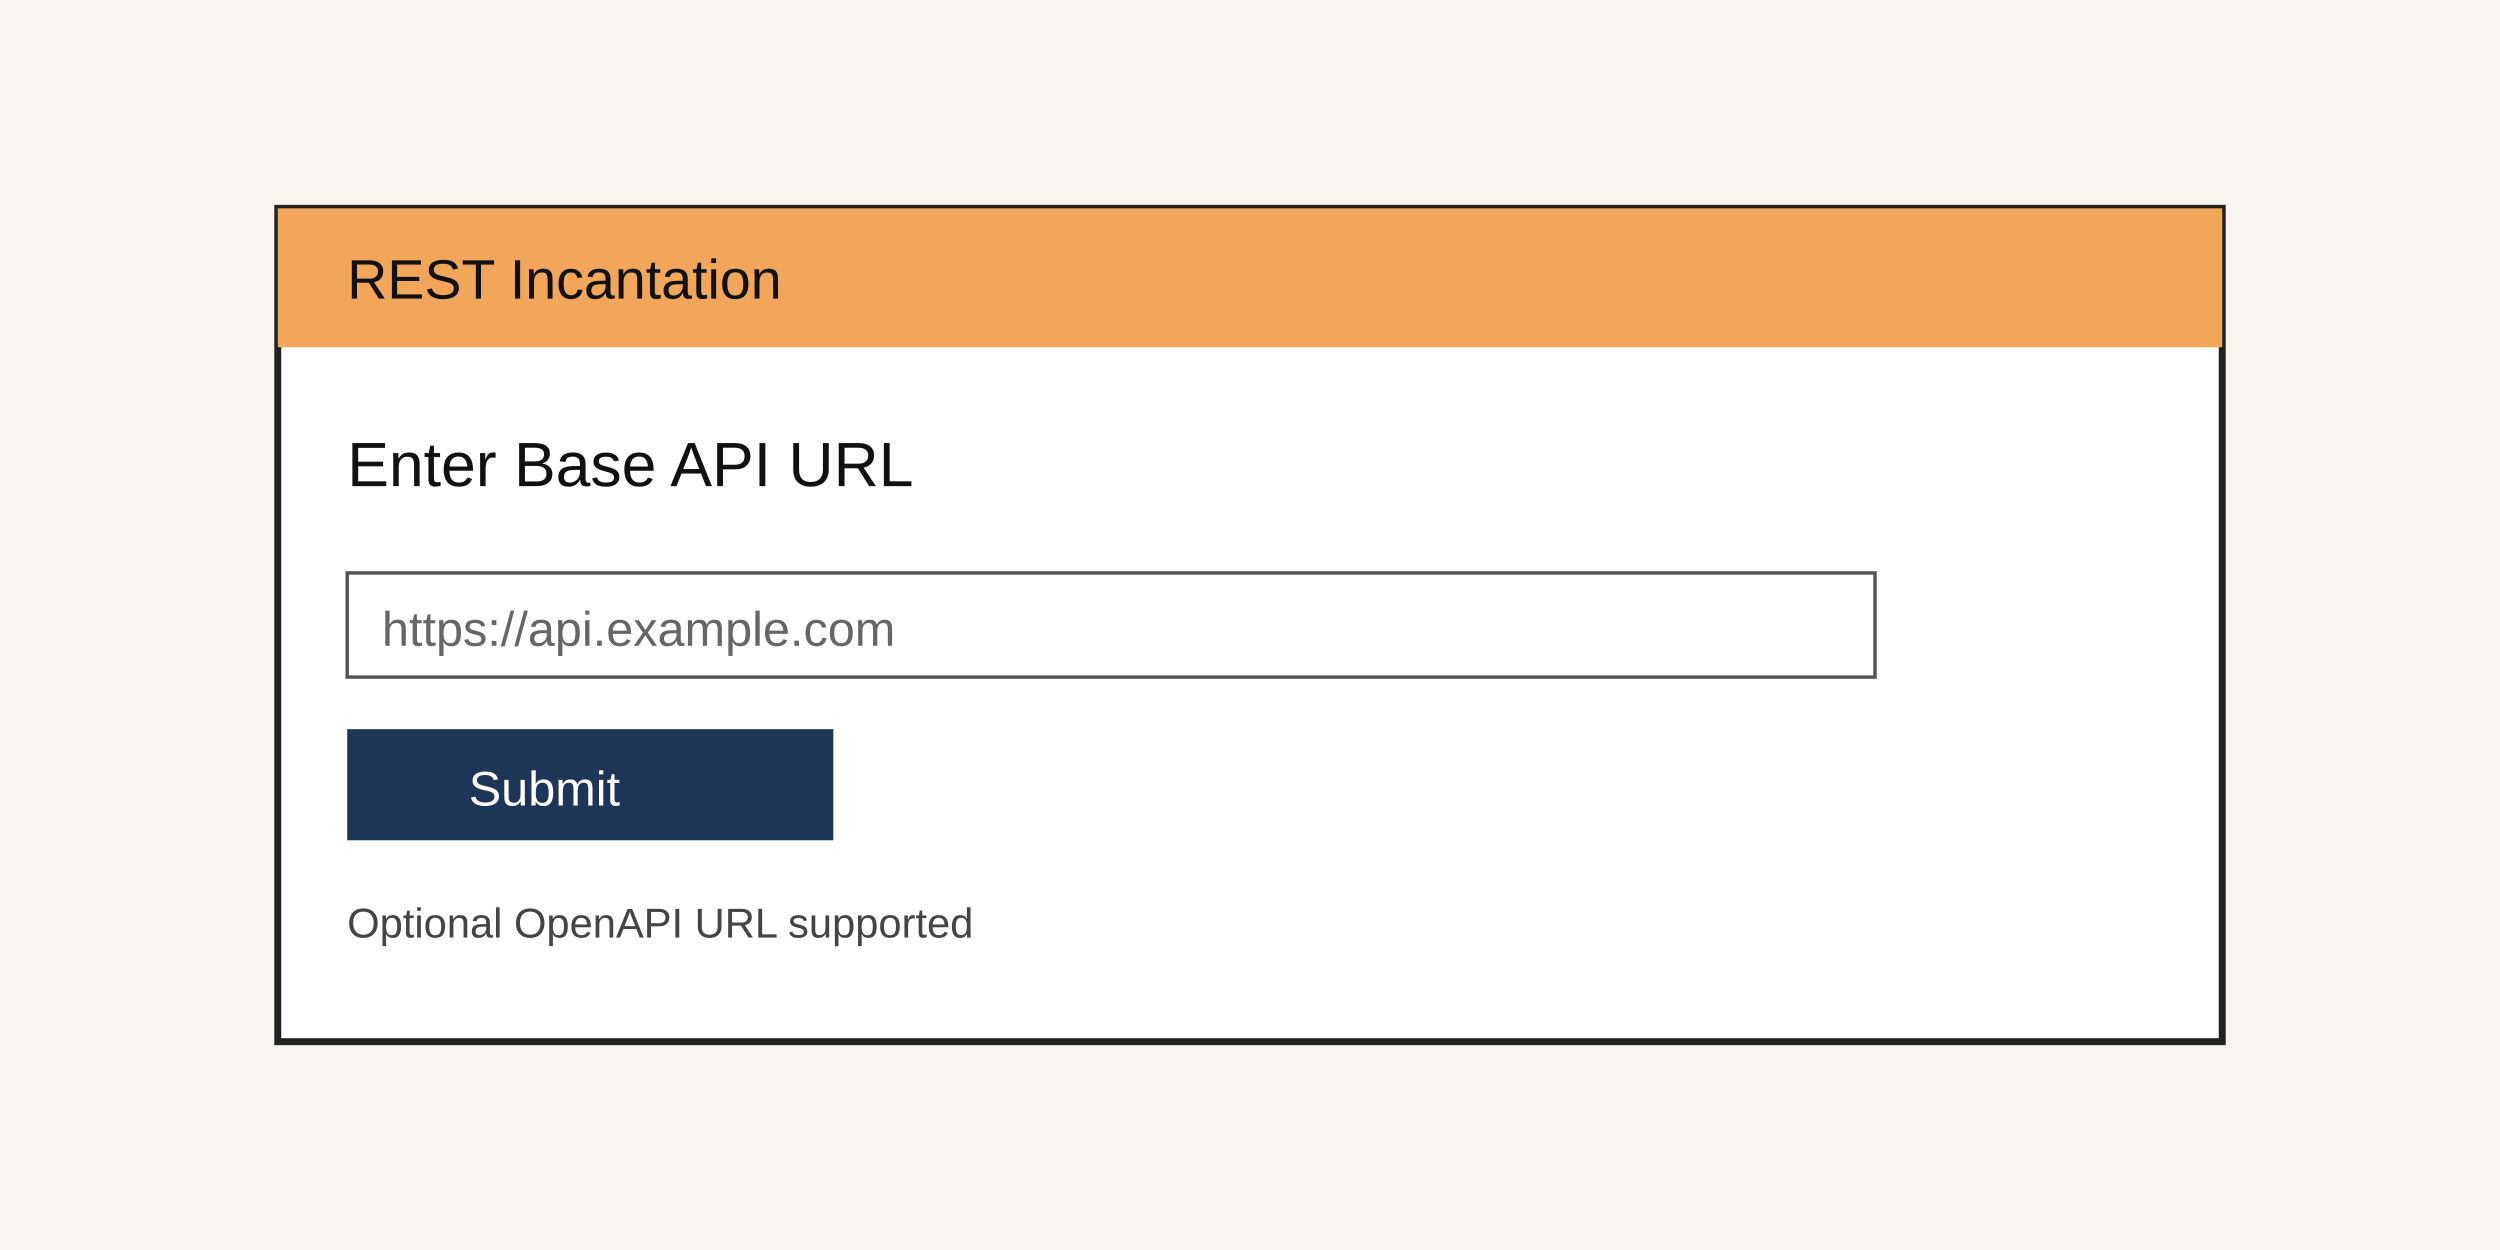
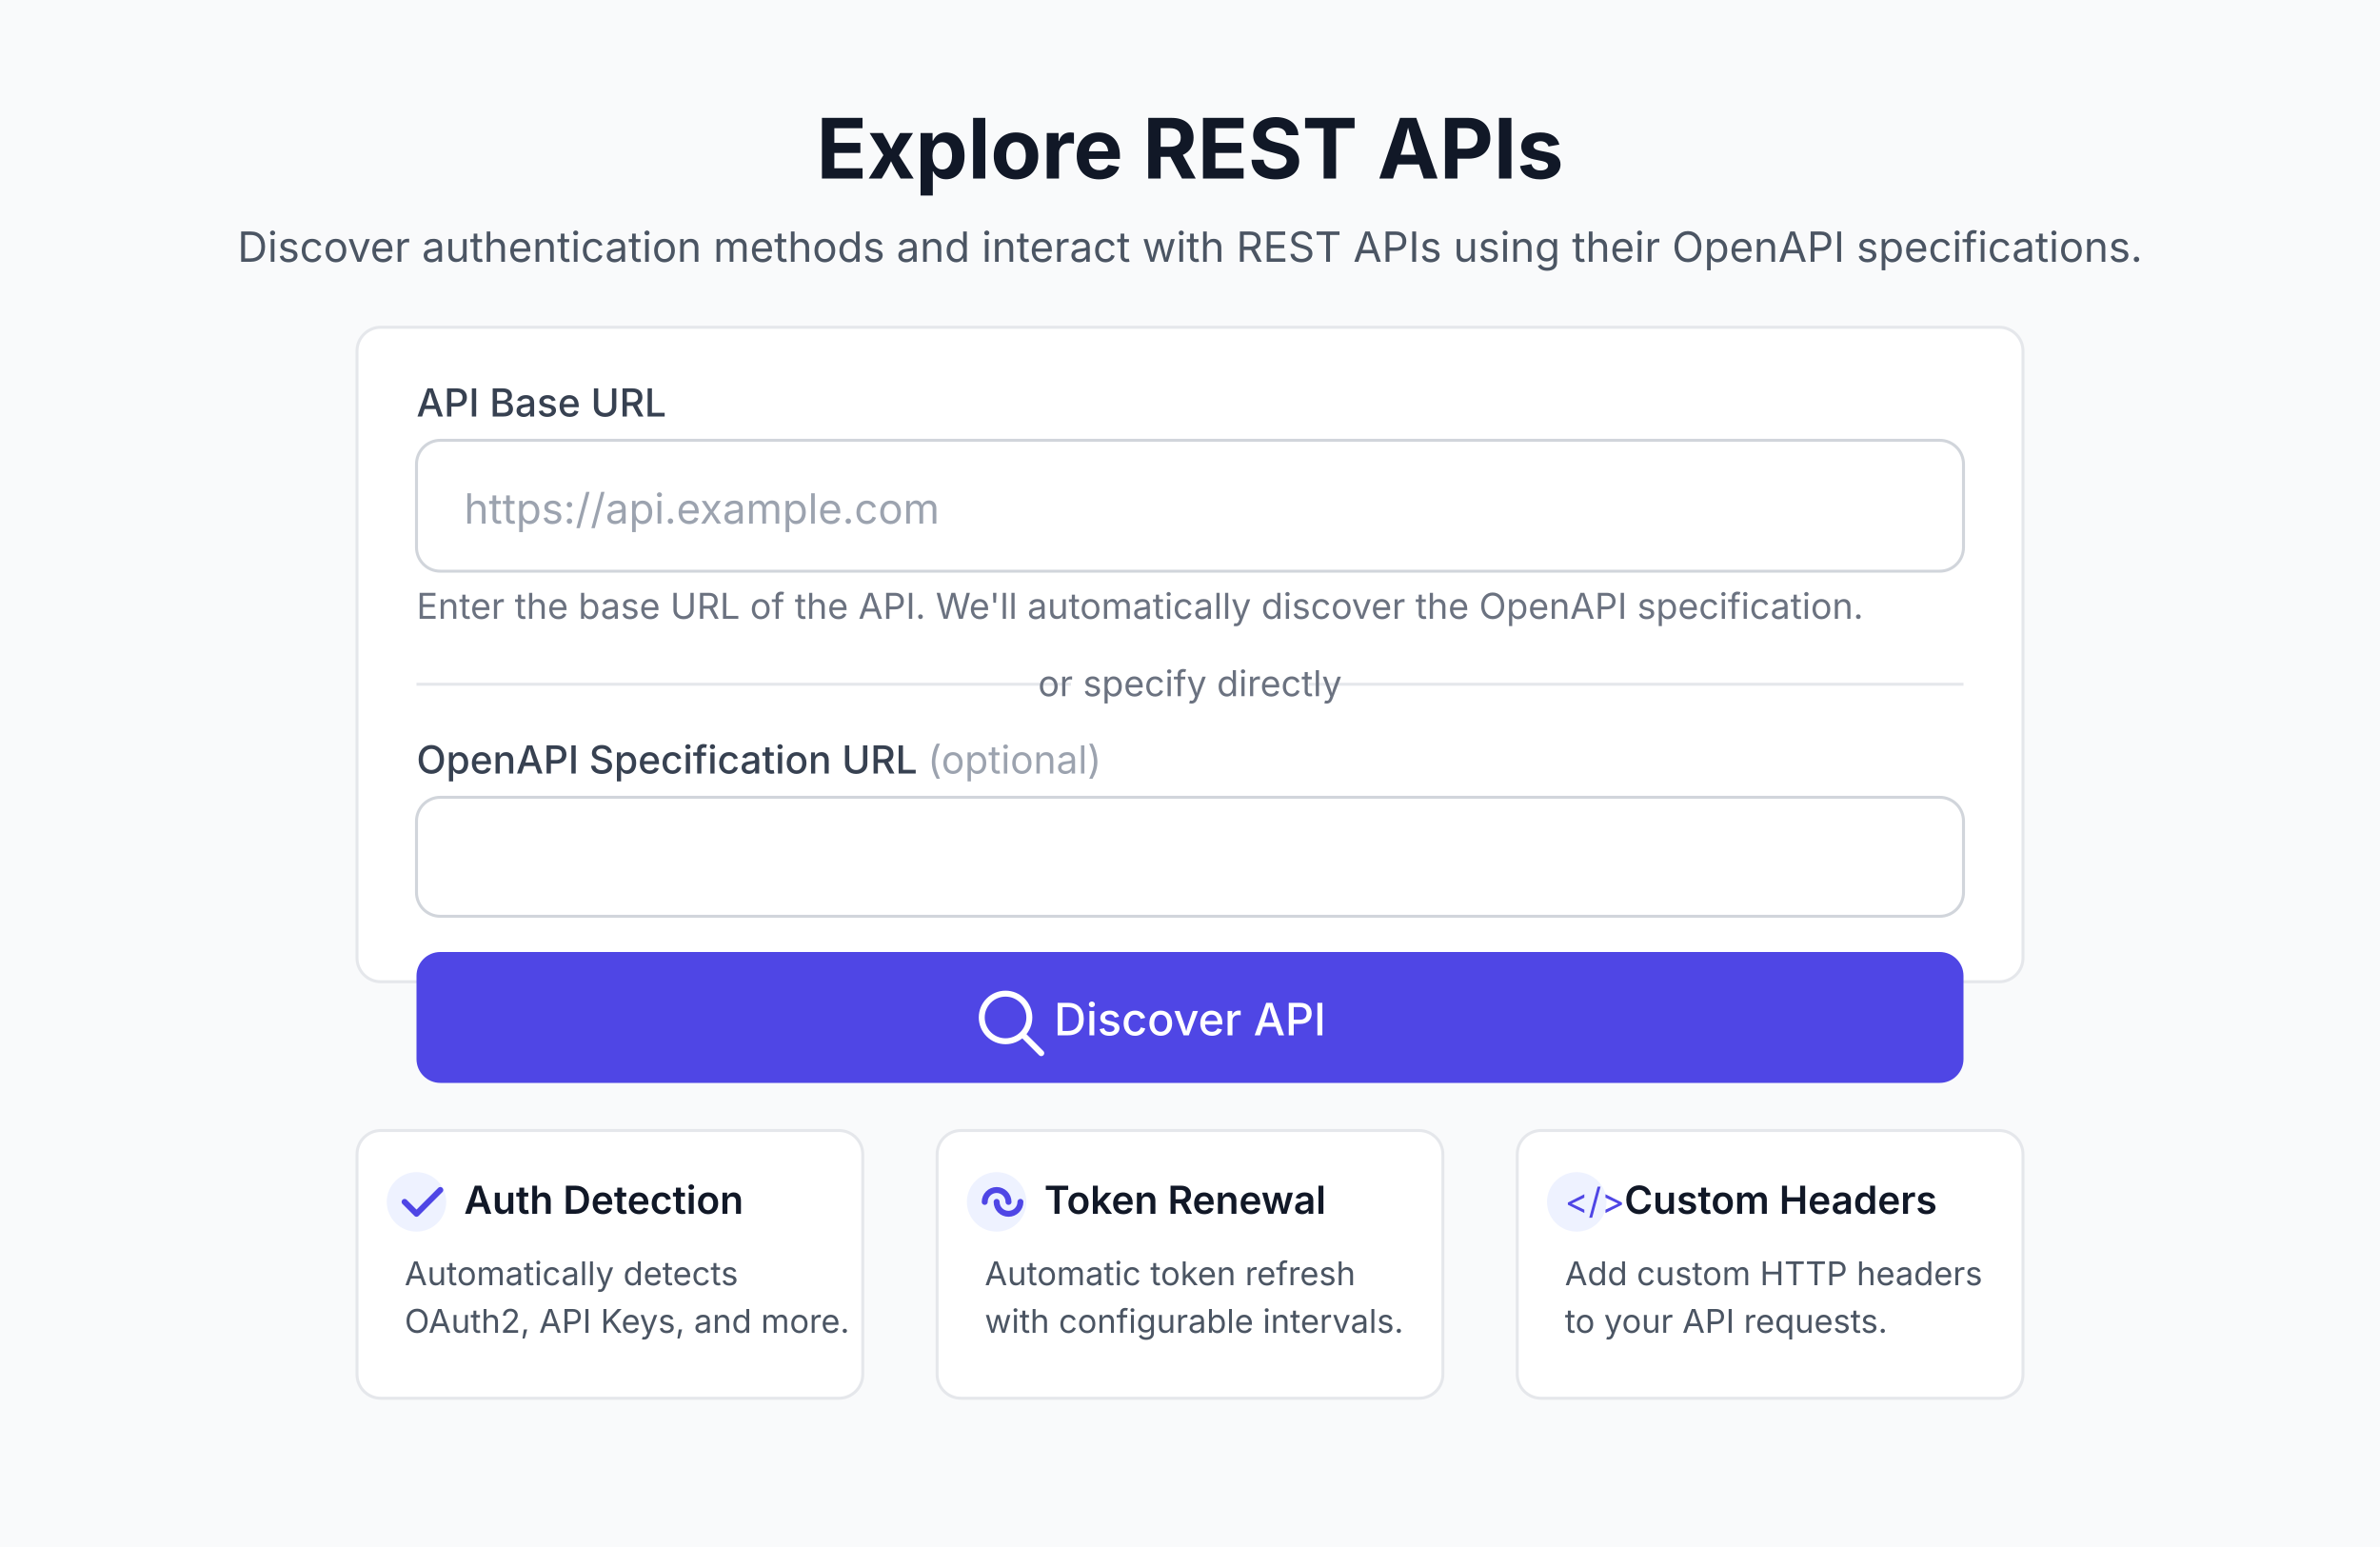
- <svg xmlns="http://www.w3.org/2000/svg" width="720" height="360" viewBox="0 0 720 360">
-   <rect width="720" height="360" fill="#f8f4ef" />
-   <rect x="80" y="60" width="560" height="240" fill="#ffffff" stroke="#222222" stroke-width="2" />
-   <rect x="80" y="60" width="560" height="40" fill="#f2a65a" />
-   <text x="100" y="86" font-family="Arial, sans-serif" font-size="16" fill="#111111">REST Incantation</text>
-   <text x="100" y="140" font-family="Arial, sans-serif" font-size="18" fill="#111111">Enter Base API URL</text>
-   <rect x="100" y="165" width="440" height="30" fill="#ffffff" stroke="#555555" stroke-width="1" />
-   <text x="110" y="186" font-family="Arial, sans-serif" font-size="14" fill="#666666">https://api.example.com</text>
-   <rect x="100" y="210" width="140" height="32" fill="#1d3557" />
-   <text x="135" y="232" font-family="Arial, sans-serif" font-size="14" fill="#ffffff">Submit</text>
-   <text x="100" y="270" font-family="Arial, sans-serif" font-size="12" fill="#444444">Optional OpenAPI URL supported</text>
+ <svg xmlns="http://www.w3.org/2000/svg" width="800" height="520" viewBox="0 0 800 520">
+   <rect width="800" height="520" fill="#f9fafb" />
+   <g transform="translate(80, 30)">
+     <text x="320" y="30" font-family="system-ui, -apple-system, sans-serif" font-size="28" font-weight="700" fill="#111827" text-anchor="middle">Explore REST APIs</text>
+     <text x="320" y="58" font-family="system-ui, -apple-system, sans-serif" font-size="14" fill="#4b5563" text-anchor="middle">Discover authentication methods and interact with REST APIs using their OpenAPI specifications.</text>
+     <rect x="40" y="80" width="560" height="220" rx="8" fill="#ffffff" stroke="#e5e7eb" stroke-width="1" />
+     <text x="60" y="110" font-family="system-ui, -apple-system, sans-serif" font-size="13" font-weight="500" fill="#374151">API Base URL</text>
+     <rect x="60" y="118" width="520" height="44" rx="8" fill="#ffffff" stroke="#d1d5db" stroke-width="1" />
+     <text x="76" y="146" font-family="system-ui, -apple-system, sans-serif" font-size="14" fill="#9ca3af">https://api.example.com</text>
+     <text x="60" y="178" font-family="system-ui, -apple-system, sans-serif" font-size="12" fill="#6b7280">Enter the base URL of the API. We'll automatically discover the OpenAPI specification.</text>
+     <line x1="60" y1="200" x2="580" y2="200" stroke="#e5e7eb" stroke-width="1" />
+     <rect x="280" y="192" width="80" height="16" fill="#ffffff" />
+     <text x="320" y="204" font-family="system-ui, -apple-system, sans-serif" font-size="12" fill="#6b7280" text-anchor="middle">or specify directly</text>
+     <text x="60" y="230" font-family="system-ui, -apple-system, sans-serif" font-size="13" font-weight="500" fill="#374151">OpenAPI Specification URL <tspan fill="#9ca3af" font-weight="400">(optional)</tspan>
+     </text>
+     <rect x="60" y="238" width="520" height="40" rx="8" fill="#ffffff" stroke="#d1d5db" stroke-width="1" />
+     <rect x="60" y="290" width="520" height="44" rx="8" fill="#4f46e5" />
+     <text x="320" y="318" font-family="system-ui, -apple-system, sans-serif" font-size="15" font-weight="500" fill="#ffffff" text-anchor="middle">Discover API</text>
+     <circle cx="258" cy="312" r="8" fill="none" stroke="#ffffff" stroke-width="2" />
+     <line x1="264" y1="318" x2="270" y2="324" stroke="#ffffff" stroke-width="2" stroke-linecap="round" />
+     <g transform="translate(0, 350)">
+       <rect x="40" y="0" width="170" height="90" rx="8" fill="#ffffff" stroke="#e5e7eb" stroke-width="1" />
+       <circle cx="60" cy="24" r="10" fill="#eef2ff" />
+       <path d="M56,24 L60,28 L68,20" stroke="#4f46e5" stroke-width="2" fill="none" stroke-linecap="round" stroke-linejoin="round" />
+       <text x="76" y="28" font-family="system-ui, -apple-system, sans-serif" font-size="13" font-weight="600" fill="#111827">Auth Detection</text>
+       <text x="56" y="52" font-family="system-ui, -apple-system, sans-serif" font-size="11" fill="#4b5563">Automatically detects</text>
+       <text x="56" y="68" font-family="system-ui, -apple-system, sans-serif" font-size="11" fill="#4b5563">OAuth2, API Keys, and more.</text>
+       <rect x="235" y="0" width="170" height="90" rx="8" fill="#ffffff" stroke="#e5e7eb" stroke-width="1" />
+       <circle cx="255" cy="24" r="10" fill="#eef2ff" />
+       <path d="M251,24 a4,4 0 1,1 8,0" stroke="#4f46e5" stroke-width="2" fill="none" stroke-linecap="round" />
+       <path d="M263,24 a4,4 0 1,1 -8,0" stroke="#4f46e5" stroke-width="2" fill="none" stroke-linecap="round" />
+       <text x="271" y="28" font-family="system-ui, -apple-system, sans-serif" font-size="13" font-weight="600" fill="#111827">Token Renewal</text>
+       <text x="251" y="52" font-family="system-ui, -apple-system, sans-serif" font-size="11" fill="#4b5563">Automatic token refresh</text>
+       <text x="251" y="68" font-family="system-ui, -apple-system, sans-serif" font-size="11" fill="#4b5563">with configurable intervals.</text>
+       <rect x="430" y="0" width="170" height="90" rx="8" fill="#ffffff" stroke="#e5e7eb" stroke-width="1" />
+       <circle cx="450" cy="24" r="10" fill="#eef2ff" />
+       <text x="446" y="28" font-family="system-ui, -apple-system, sans-serif" font-size="12" fill="#4f46e5">&lt;/&gt;</text>
+       <text x="466" y="28" font-family="system-ui, -apple-system, sans-serif" font-size="13" font-weight="600" fill="#111827">Custom Headers</text>
+       <text x="446" y="52" font-family="system-ui, -apple-system, sans-serif" font-size="11" fill="#4b5563">Add custom HTTP headers</text>
+       <text x="446" y="68" font-family="system-ui, -apple-system, sans-serif" font-size="11" fill="#4b5563">to your API requests.</text>
+     </g>
+   </g>
</svg>
